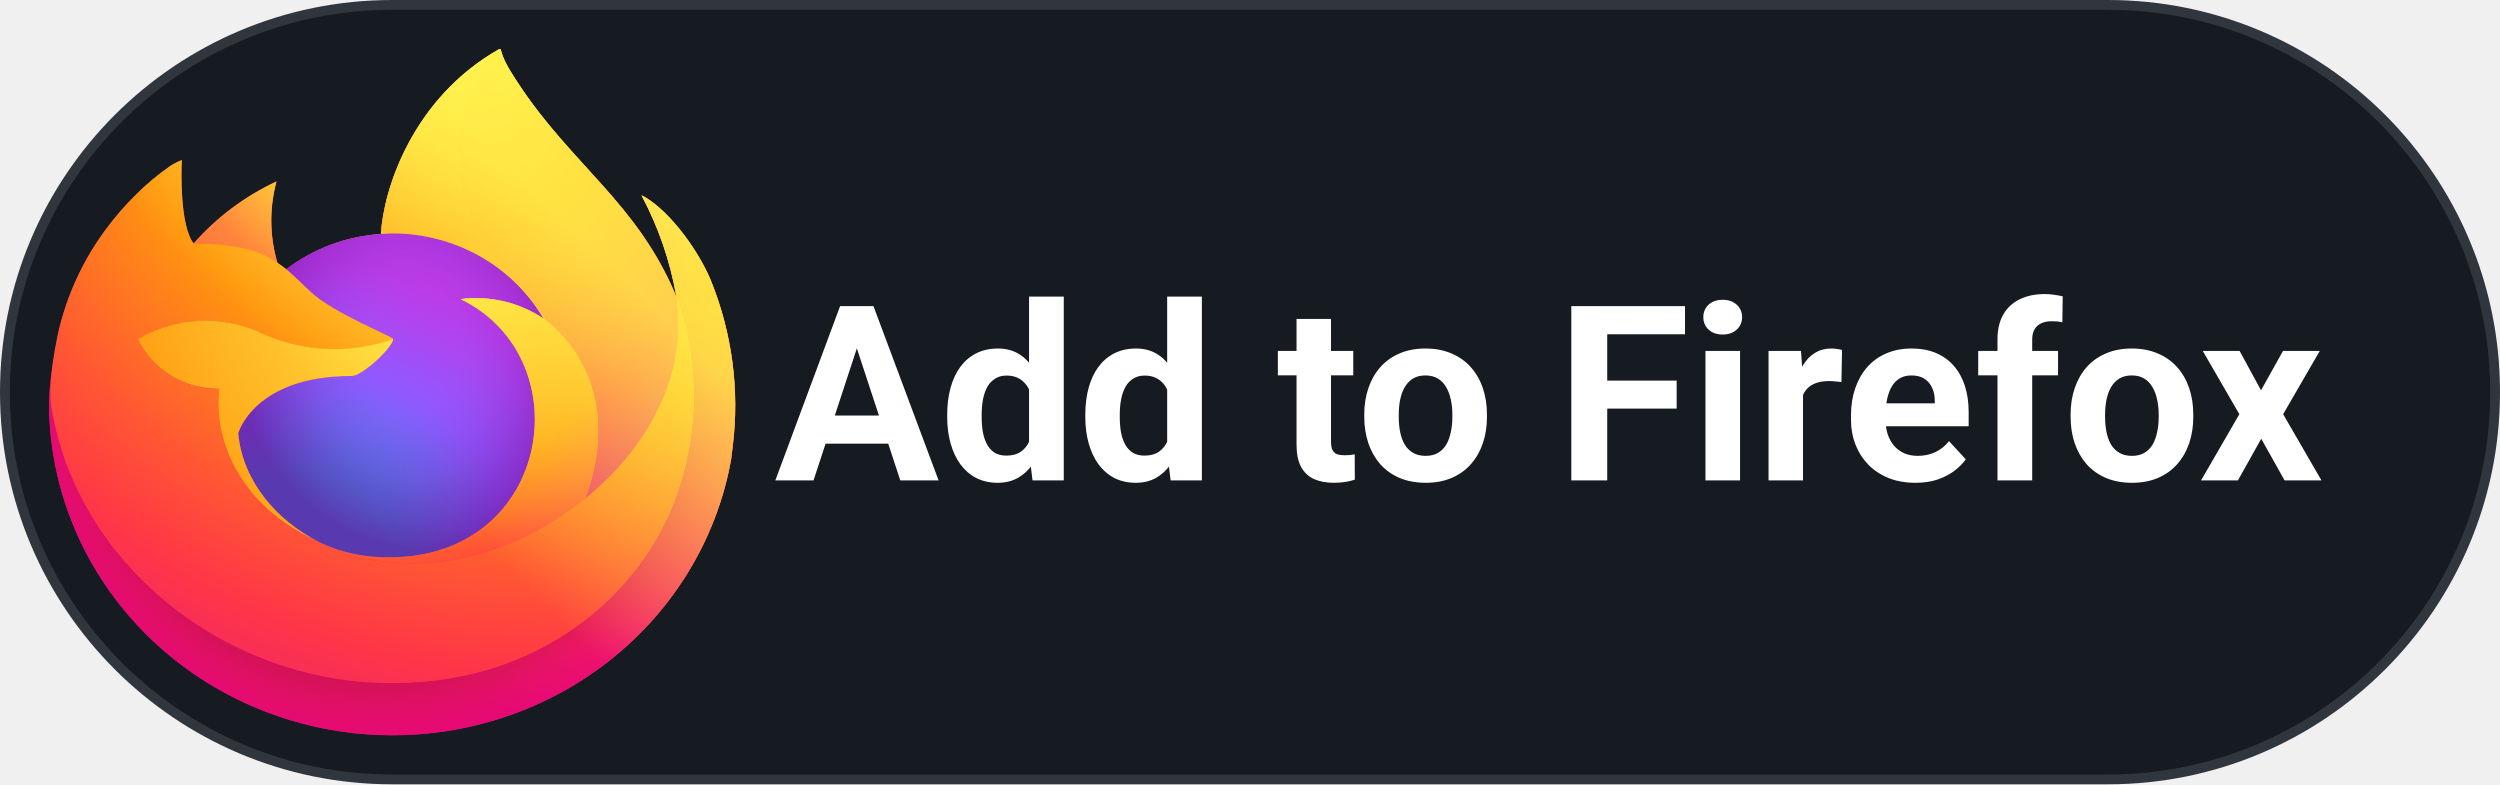
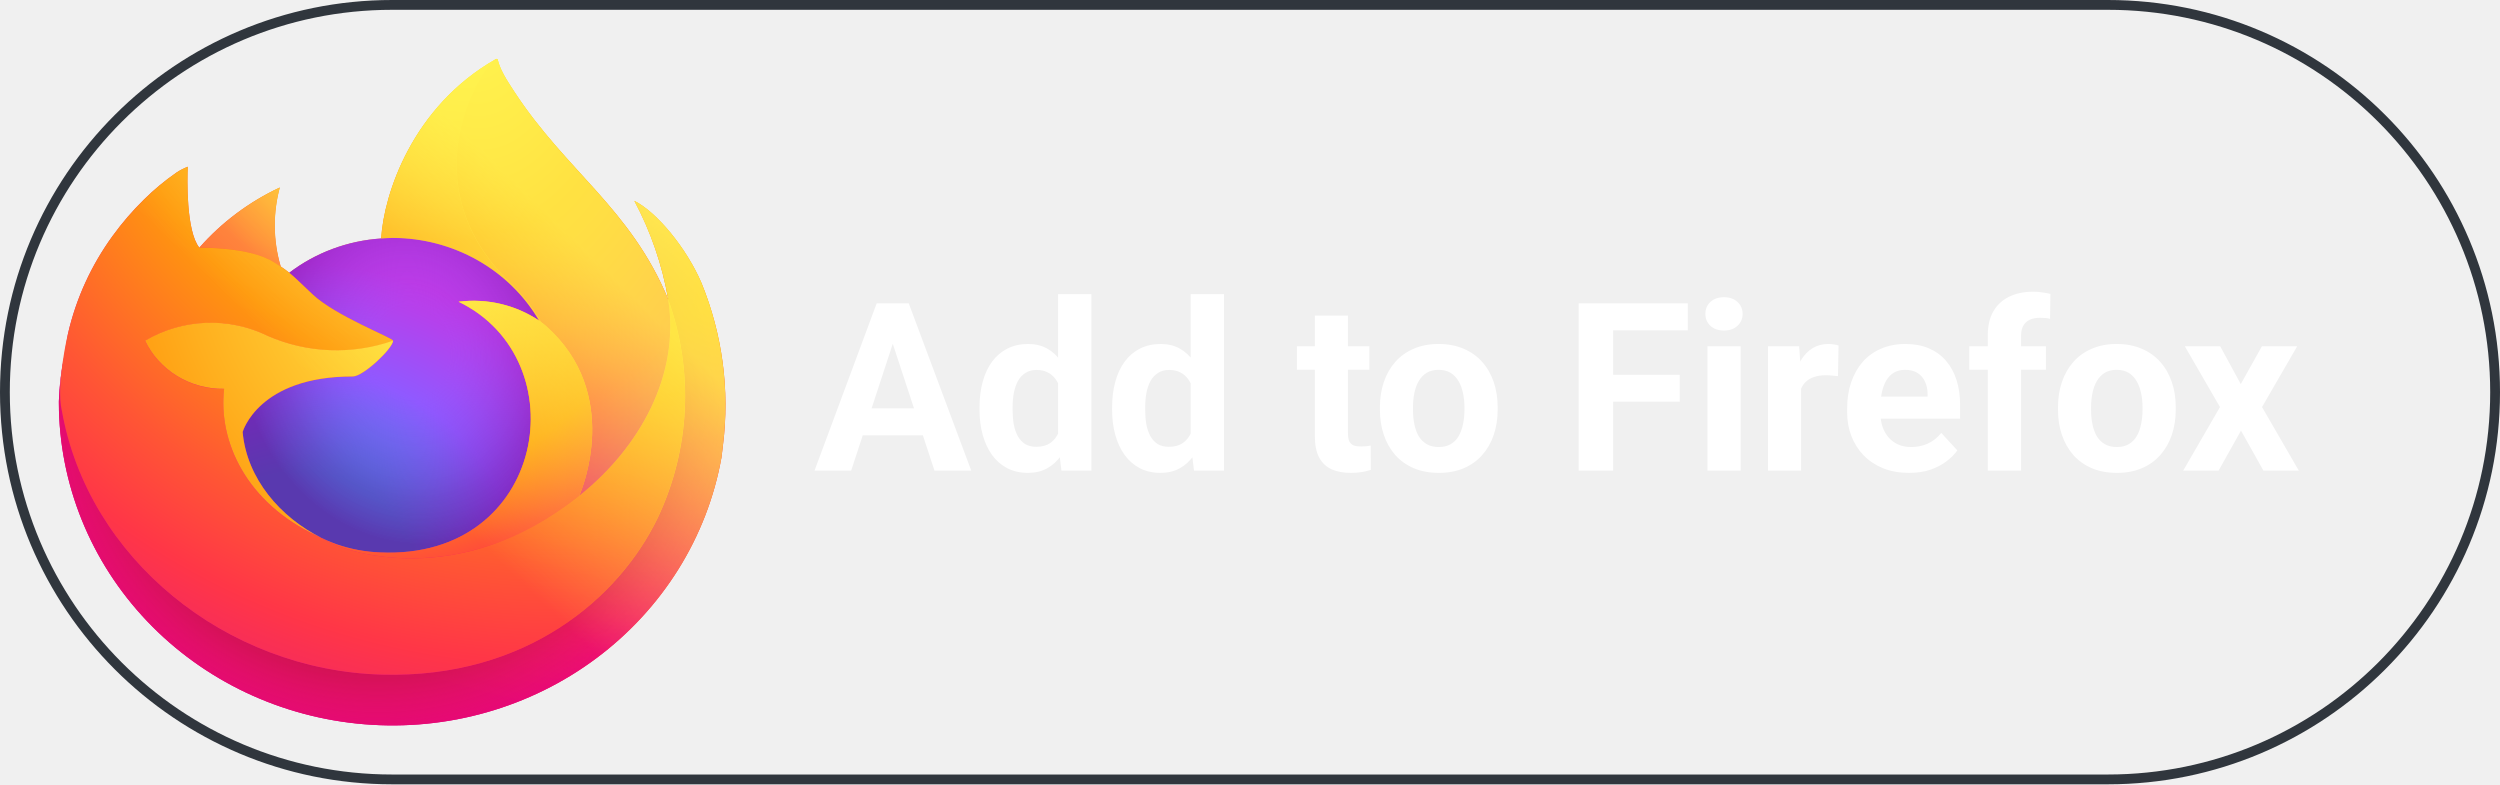
<svg xmlns="http://www.w3.org/2000/svg" width="255" height="80" viewBox="0 0 255 80" fill="none">
-   <rect x="0.5" y="0.5" width="254" height="79" rx="39.5" fill="#161B22" />
-   <path d="M87.814 34.266L82.98 49H79.085L85.689 31.227H88.168L87.814 34.266ZM91.83 49L86.983 34.266L86.593 31.227H89.095L95.736 49H91.83ZM91.61 42.384V45.252H82.223V42.384H91.61ZM104.964 46.119V30.25H108.504V49H105.318L104.964 46.119ZM96.615 42.555V42.298C96.615 41.289 96.729 40.374 96.957 39.552C97.184 38.722 97.518 38.01 97.957 37.416C98.397 36.822 98.938 36.362 99.581 36.036C100.224 35.711 100.956 35.548 101.778 35.548C102.551 35.548 103.227 35.711 103.805 36.036C104.391 36.362 104.887 36.825 105.294 37.428C105.709 38.022 106.043 38.726 106.295 39.54C106.547 40.345 106.73 41.228 106.844 42.188V42.75C106.73 43.67 106.547 44.524 106.295 45.313C106.043 46.103 105.709 46.795 105.294 47.389C104.887 47.975 104.391 48.43 103.805 48.756C103.219 49.081 102.535 49.244 101.754 49.244C100.932 49.244 100.2 49.077 99.557 48.744C98.922 48.41 98.385 47.942 97.945 47.34C97.514 46.738 97.184 46.03 96.957 45.216C96.729 44.402 96.615 43.515 96.615 42.555ZM100.13 42.298V42.555C100.13 43.1 100.171 43.609 100.252 44.081C100.342 44.553 100.484 44.972 100.68 45.338C100.883 45.696 101.144 45.977 101.461 46.18C101.786 46.376 102.181 46.473 102.645 46.473C103.247 46.473 103.744 46.339 104.134 46.07C104.525 45.794 104.822 45.415 105.025 44.935C105.237 44.455 105.359 43.901 105.392 43.275V41.676C105.367 41.163 105.294 40.703 105.172 40.296C105.058 39.881 104.887 39.527 104.659 39.234C104.439 38.941 104.163 38.714 103.829 38.551C103.504 38.388 103.117 38.307 102.669 38.307C102.214 38.307 101.823 38.412 101.498 38.624C101.172 38.828 100.908 39.108 100.704 39.466C100.509 39.824 100.362 40.248 100.265 40.736C100.175 41.216 100.13 41.737 100.13 42.298ZM119.051 46.119V30.25H122.591V49H119.405L119.051 46.119ZM110.702 42.555V42.298C110.702 41.289 110.816 40.374 111.043 39.552C111.271 38.722 111.605 38.01 112.044 37.416C112.484 36.822 113.025 36.362 113.668 36.036C114.311 35.711 115.043 35.548 115.865 35.548C116.638 35.548 117.314 35.711 117.892 36.036C118.478 36.362 118.974 36.825 119.381 37.428C119.796 38.022 120.13 38.726 120.382 39.54C120.634 40.345 120.817 41.228 120.931 42.188V42.75C120.817 43.67 120.634 44.524 120.382 45.313C120.13 46.103 119.796 46.795 119.381 47.389C118.974 47.975 118.478 48.43 117.892 48.756C117.306 49.081 116.622 49.244 115.841 49.244C115.019 49.244 114.286 49.077 113.644 48.744C113.009 48.41 112.472 47.942 112.032 47.34C111.601 46.738 111.271 46.03 111.043 45.216C110.816 44.402 110.702 43.515 110.702 42.555ZM114.217 42.298V42.555C114.217 43.1 114.258 43.609 114.339 44.081C114.429 44.553 114.571 44.972 114.767 45.338C114.97 45.696 115.23 45.977 115.548 46.18C115.873 46.376 116.268 46.473 116.732 46.473C117.334 46.473 117.831 46.339 118.221 46.07C118.612 45.794 118.909 45.415 119.112 44.935C119.324 44.455 119.446 43.901 119.479 43.275V41.676C119.454 41.163 119.381 40.703 119.259 40.296C119.145 39.881 118.974 39.527 118.746 39.234C118.526 38.941 118.25 38.714 117.916 38.551C117.59 38.388 117.204 38.307 116.756 38.307C116.301 38.307 115.91 38.412 115.584 38.624C115.259 38.828 114.994 39.108 114.791 39.466C114.596 39.824 114.449 40.248 114.352 40.736C114.262 41.216 114.217 41.737 114.217 42.298ZM138.033 35.792V38.282H130.343V35.792H138.033ZM132.247 32.533H135.763V45.02C135.763 45.403 135.812 45.696 135.909 45.899C136.015 46.103 136.17 46.245 136.373 46.327C136.576 46.4 136.833 46.437 137.142 46.437C137.362 46.437 137.557 46.428 137.728 46.412C137.907 46.388 138.058 46.363 138.18 46.339L138.192 48.927C137.891 49.024 137.565 49.102 137.215 49.159C136.865 49.216 136.479 49.244 136.056 49.244C135.283 49.244 134.607 49.118 134.029 48.866C133.46 48.605 133.02 48.19 132.711 47.621C132.402 47.051 132.247 46.302 132.247 45.374V32.533ZM139.156 42.53V42.274C139.156 41.306 139.295 40.414 139.571 39.601C139.848 38.779 140.251 38.067 140.78 37.464C141.309 36.862 141.96 36.394 142.733 36.06C143.506 35.719 144.393 35.548 145.394 35.548C146.395 35.548 147.286 35.719 148.067 36.06C148.849 36.394 149.504 36.862 150.033 37.464C150.57 38.067 150.977 38.779 151.253 39.601C151.53 40.414 151.668 41.306 151.668 42.274V42.53C151.668 43.491 151.53 44.382 151.253 45.204C150.977 46.017 150.57 46.73 150.033 47.34C149.504 47.942 148.853 48.41 148.08 48.744C147.306 49.077 146.419 49.244 145.418 49.244C144.417 49.244 143.526 49.077 142.745 48.744C141.972 48.41 141.317 47.942 140.78 47.34C140.251 46.73 139.848 46.017 139.571 45.204C139.295 44.382 139.156 43.491 139.156 42.53ZM142.672 42.274V42.53C142.672 43.084 142.721 43.6 142.818 44.081C142.916 44.561 143.071 44.984 143.282 45.35C143.502 45.708 143.787 45.989 144.137 46.192C144.487 46.396 144.914 46.498 145.418 46.498C145.907 46.498 146.326 46.396 146.676 46.192C147.026 45.989 147.306 45.708 147.518 45.35C147.73 44.984 147.884 44.561 147.982 44.081C148.088 43.6 148.141 43.084 148.141 42.53V42.274C148.141 41.737 148.088 41.232 147.982 40.76C147.884 40.28 147.726 39.857 147.506 39.491C147.294 39.116 147.014 38.823 146.664 38.612C146.314 38.4 145.89 38.294 145.394 38.294C144.898 38.294 144.474 38.4 144.125 38.612C143.783 38.823 143.502 39.116 143.282 39.491C143.071 39.857 142.916 40.28 142.818 40.76C142.721 41.232 142.672 41.737 142.672 42.274ZM163.937 31.227V49H160.274V31.227H163.937ZM171.017 38.819V41.676H162.936V38.819H171.017ZM171.871 31.227V34.095H162.936V31.227H171.871ZM177.486 35.792V49H173.958V35.792H177.486ZM173.739 32.35C173.739 31.837 173.918 31.414 174.276 31.08C174.634 30.746 175.114 30.58 175.716 30.58C176.31 30.58 176.786 30.746 177.145 31.08C177.511 31.414 177.694 31.837 177.694 32.35C177.694 32.862 177.511 33.285 177.145 33.619C176.786 33.953 176.31 34.12 175.716 34.12C175.114 34.12 174.634 33.953 174.276 33.619C173.918 33.285 173.739 32.862 173.739 32.35ZM183.907 38.673V49H180.392V35.792H183.7L183.907 38.673ZM187.887 35.706L187.826 38.966C187.655 38.941 187.447 38.921 187.203 38.905C186.967 38.88 186.751 38.868 186.556 38.868C186.06 38.868 185.628 38.933 185.262 39.063C184.904 39.185 184.603 39.369 184.359 39.613C184.123 39.857 183.944 40.154 183.822 40.504C183.708 40.854 183.643 41.253 183.626 41.7L182.918 41.48C182.918 40.626 183.004 39.841 183.175 39.124C183.346 38.4 183.594 37.77 183.919 37.232C184.253 36.695 184.66 36.28 185.14 35.987C185.62 35.694 186.17 35.548 186.788 35.548C186.983 35.548 187.183 35.564 187.386 35.597C187.59 35.621 187.757 35.658 187.887 35.706ZM195.382 49.244C194.356 49.244 193.437 49.081 192.623 48.756C191.809 48.422 191.118 47.962 190.548 47.377C189.986 46.791 189.555 46.111 189.254 45.338C188.953 44.557 188.802 43.727 188.802 42.848V42.359C188.802 41.358 188.945 40.443 189.229 39.613C189.514 38.783 189.921 38.062 190.45 37.452C190.987 36.842 191.638 36.374 192.403 36.048C193.168 35.715 194.031 35.548 194.991 35.548C195.927 35.548 196.757 35.703 197.481 36.012C198.206 36.321 198.812 36.76 199.3 37.33C199.797 37.9 200.171 38.583 200.423 39.381C200.676 40.17 200.802 41.049 200.802 42.018V43.482H190.304V41.139H197.347V40.87C197.347 40.382 197.258 39.947 197.079 39.564C196.908 39.173 196.647 38.864 196.297 38.636C195.947 38.408 195.5 38.294 194.955 38.294C194.491 38.294 194.092 38.396 193.758 38.6C193.425 38.803 193.152 39.088 192.94 39.454C192.737 39.82 192.582 40.252 192.477 40.748C192.379 41.236 192.33 41.773 192.33 42.359V42.848C192.33 43.377 192.403 43.865 192.55 44.312C192.704 44.76 192.92 45.147 193.197 45.472C193.482 45.798 193.823 46.05 194.222 46.229C194.629 46.408 195.089 46.498 195.602 46.498C196.236 46.498 196.826 46.376 197.372 46.131C197.925 45.879 198.401 45.501 198.8 44.996L200.509 46.852C200.232 47.25 199.854 47.633 199.374 47.999C198.902 48.365 198.332 48.666 197.665 48.902C196.997 49.13 196.236 49.244 195.382 49.244ZM207.284 49H203.744V34.62C203.744 33.619 203.939 32.777 204.33 32.093C204.728 31.401 205.286 30.881 206.002 30.531C206.726 30.173 207.585 29.994 208.578 29.994C208.903 29.994 209.216 30.018 209.518 30.067C209.819 30.108 210.112 30.16 210.396 30.226L210.36 32.874C210.205 32.834 210.042 32.805 209.872 32.789C209.701 32.773 209.501 32.765 209.273 32.765C208.85 32.765 208.488 32.838 208.187 32.984C207.894 33.123 207.67 33.33 207.516 33.607C207.361 33.884 207.284 34.221 207.284 34.62V49ZM209.92 35.792V38.282H201.778V35.792H209.92ZM211.202 42.53V42.274C211.202 41.306 211.34 40.414 211.617 39.601C211.894 38.779 212.297 38.067 212.826 37.464C213.355 36.862 214.006 36.394 214.779 36.06C215.552 35.719 216.439 35.548 217.44 35.548C218.441 35.548 219.332 35.719 220.113 36.06C220.895 36.394 221.55 36.862 222.079 37.464C222.616 38.067 223.023 38.779 223.299 39.601C223.576 40.414 223.714 41.306 223.714 42.274V42.53C223.714 43.491 223.576 44.382 223.299 45.204C223.023 46.017 222.616 46.73 222.079 47.34C221.55 47.942 220.899 48.41 220.125 48.744C219.352 49.077 218.465 49.244 217.464 49.244C216.463 49.244 215.572 49.077 214.791 48.744C214.018 48.41 213.363 47.942 212.826 47.34C212.297 46.73 211.894 46.017 211.617 45.204C211.34 44.382 211.202 43.491 211.202 42.53ZM214.718 42.274V42.53C214.718 43.084 214.767 43.6 214.864 44.081C214.962 44.561 215.117 44.984 215.328 45.35C215.548 45.708 215.833 45.989 216.183 46.192C216.533 46.396 216.96 46.498 217.464 46.498C217.953 46.498 218.372 46.396 218.722 46.192C219.072 45.989 219.352 45.708 219.564 45.35C219.776 44.984 219.93 44.561 220.028 44.081C220.134 43.6 220.187 43.084 220.187 42.53V42.274C220.187 41.737 220.134 41.232 220.028 40.76C219.93 40.28 219.771 39.857 219.552 39.491C219.34 39.116 219.059 38.823 218.709 38.612C218.36 38.4 217.936 38.294 217.44 38.294C216.944 38.294 216.52 38.4 216.17 38.612C215.829 38.823 215.548 39.116 215.328 39.491C215.117 39.857 214.962 40.28 214.864 40.76C214.767 41.232 214.718 41.737 214.718 42.274ZM228.438 35.792L230.624 39.808L232.87 35.792H236.617L232.882 42.249L236.788 49H233.028L230.648 44.752L228.268 49H224.508L228.414 42.249L224.679 35.792H228.438Z" fill="white" />
-   <path d="M72.463 28.504C70.94 24.957 67.852 21.127 65.433 19.916C67.158 23.15 68.355 26.623 68.982 30.212L68.988 30.268C65.026 20.708 58.31 16.848 52.822 8.452C52.545 8.027 52.267 7.602 51.997 7.153C51.842 6.896 51.718 6.665 51.611 6.452C51.383 6.026 51.208 5.575 51.088 5.109C51.088 5.087 51.08 5.066 51.066 5.05C51.051 5.034 51.031 5.024 51.008 5.021C50.987 5.015 50.964 5.015 50.942 5.021C50.938 5.021 50.931 5.029 50.925 5.031C50.92 5.032 50.908 5.04 50.9 5.044L50.913 5.021C42.112 10.011 39.124 19.247 38.852 23.87C35.336 24.103 31.974 25.357 29.205 27.469C28.917 27.232 28.615 27.01 28.301 26.805C27.503 24.099 27.469 21.235 28.203 18.512C24.97 20.028 22.098 22.177 19.768 24.824H19.752C18.363 23.119 18.461 17.499 18.54 16.325C18.129 16.485 17.737 16.686 17.37 16.926C16.144 17.774 14.998 18.724 13.945 19.767C12.746 20.945 11.65 22.218 10.67 23.573V23.578V23.572C8.417 26.664 6.819 30.157 5.968 33.85L5.921 34.074C5.855 34.373 5.618 35.868 5.577 36.193C5.577 36.218 5.571 36.242 5.569 36.267C5.262 37.811 5.072 39.374 5 40.945V41.12C5.015 49.611 8.318 57.787 14.255 64.036C20.192 70.284 28.333 74.15 37.07 74.871C45.807 75.591 54.506 73.114 61.449 67.928C68.392 62.742 73.075 55.224 74.573 46.858C74.632 46.42 74.68 45.987 74.732 45.544C75.454 39.768 74.672 33.909 72.459 28.499L72.463 28.504ZM32.075 55.066C32.239 55.142 32.392 55.224 32.561 55.297L32.585 55.312C32.415 55.233 32.245 55.151 32.075 55.066ZM68.989 30.278V30.246L68.995 30.282L68.989 30.278Z" fill="url(#paint0_linear_3_177)" />
-   <path d="M72.463 28.504C70.94 24.957 67.851 21.127 65.433 19.916C67.157 23.15 68.355 26.623 68.982 30.212V30.244L68.988 30.28C71.689 37.764 71.299 45.97 67.897 53.182C63.881 61.526 54.164 70.078 38.947 69.658C22.51 69.207 8.026 57.393 5.323 41.923C4.83 39.484 5.323 38.247 5.57 36.264C5.233 37.804 5.044 39.371 5.007 40.946V41.121C5.023 49.611 8.325 57.788 14.262 64.036C20.199 70.285 28.34 74.151 37.077 74.871C45.814 75.592 54.513 73.115 61.456 67.928C68.399 62.742 73.082 55.224 74.58 46.858C74.639 46.421 74.687 45.987 74.739 45.545C75.461 39.769 74.68 33.909 72.466 28.5L72.463 28.504Z" fill="url(#paint1_radial_3_177)" />
-   <path d="M72.463 28.504C70.94 24.957 67.851 21.127 65.433 19.916C67.157 23.15 68.355 26.623 68.982 30.212V30.244L68.988 30.28C71.689 37.764 71.299 45.97 67.897 53.182C63.881 61.526 54.164 70.078 38.947 69.658C22.51 69.207 8.026 57.393 5.323 41.923C4.83 39.484 5.323 38.247 5.57 36.264C5.233 37.804 5.044 39.371 5.007 40.946V41.121C5.023 49.611 8.325 57.788 14.262 64.036C20.199 70.285 28.34 74.151 37.077 74.871C45.814 75.592 54.513 73.115 61.456 67.928C68.399 62.742 73.082 55.224 74.58 46.858C74.639 46.421 74.687 45.987 74.739 45.545C75.461 39.769 74.68 33.909 72.466 28.5L72.463 28.504Z" fill="url(#paint2_radial_3_177)" />
-   <path d="M55.429 32.488C55.505 32.539 55.575 32.591 55.647 32.643C54.766 31.131 53.671 29.748 52.392 28.532C41.497 17.983 49.537 5.665 50.893 5.035L50.906 5.016C42.105 10.006 39.116 19.242 38.845 23.864C39.254 23.837 39.659 23.804 40.077 23.804C43.199 23.81 46.265 24.616 48.961 26.141C51.658 27.666 53.889 29.855 55.429 32.486V32.488Z" fill="url(#paint3_radial_3_177)" />
-   <path d="M40.095 34.598C40.037 35.442 36.957 38.352 35.88 38.352C25.917 38.352 24.299 44.189 24.299 44.189C24.74 49.104 28.277 53.154 32.552 55.29C32.748 55.388 32.946 55.477 33.144 55.563C33.487 55.71 33.83 55.846 34.173 55.971C35.64 56.474 37.177 56.761 38.732 56.823C56.2 57.616 59.581 36.6 46.977 30.498C49.95 30.123 52.961 30.831 55.426 32.484C53.886 29.854 51.655 27.664 48.959 26.14C46.262 24.614 43.197 23.808 40.074 23.802C39.658 23.802 39.251 23.835 38.842 23.863C35.326 24.096 31.964 25.35 29.195 27.462C29.73 27.899 30.333 28.484 31.603 29.697C33.981 31.965 40.079 34.315 40.093 34.591L40.095 34.598Z" fill="url(#paint4_radial_3_177)" />
-   <path d="M40.095 34.598C40.037 35.442 36.957 38.352 35.88 38.352C25.917 38.352 24.299 44.189 24.299 44.189C24.74 49.104 28.277 53.154 32.552 55.29C32.748 55.388 32.946 55.477 33.144 55.563C33.487 55.71 33.83 55.846 34.173 55.971C35.64 56.474 37.177 56.761 38.732 56.823C56.2 57.616 59.581 36.6 46.977 30.498C49.95 30.123 52.961 30.831 55.426 32.484C53.886 29.854 51.655 27.664 48.959 26.14C46.262 24.614 43.197 23.808 40.074 23.802C39.658 23.802 39.251 23.835 38.842 23.863C35.326 24.096 31.964 25.35 29.195 27.462C29.73 27.899 30.333 28.484 31.603 29.697C33.981 31.965 40.079 34.315 40.093 34.591L40.095 34.598Z" fill="url(#paint5_radial_3_177)" />
-   <path d="M27.563 26.342C27.847 26.517 28.081 26.669 28.287 26.807C27.488 24.101 27.454 21.237 28.188 18.514C24.956 20.03 22.084 22.179 19.753 24.826C19.924 24.821 25.007 24.733 27.563 26.342Z" fill="url(#paint6_radial_3_177)" />
-   <path d="M5.316 41.925C8.021 57.395 22.504 69.213 38.941 69.66C54.157 70.077 63.877 61.523 67.891 53.184C71.292 45.972 71.683 37.766 68.982 30.282V30.249C68.982 30.224 68.976 30.209 68.982 30.217L68.988 30.274C70.231 38.133 66.103 45.743 59.648 50.9L59.628 50.943C47.052 60.862 35.018 56.926 32.586 55.321C32.416 55.242 32.246 55.16 32.076 55.075C24.744 51.681 21.715 45.217 22.366 39.666C20.625 39.691 18.915 39.227 17.441 38.33C15.968 37.432 14.795 36.141 14.065 34.611C15.989 33.469 18.184 32.824 20.439 32.736C22.695 32.648 24.936 33.121 26.949 34.11C31.098 35.934 35.819 36.113 40.104 34.611C40.09 34.335 33.992 31.984 31.614 29.717C30.344 28.504 29.741 27.92 29.206 27.482C28.917 27.245 28.616 27.023 28.302 26.818C28.094 26.681 27.86 26.532 27.579 26.353C25.023 24.744 19.94 24.833 19.772 24.837H19.755C18.367 23.133 18.464 17.512 18.544 16.338C18.133 16.498 17.741 16.7 17.374 16.939C16.148 17.787 15.002 18.737 13.949 19.78C12.745 20.955 11.645 22.225 10.66 23.577C8.407 26.669 6.809 30.161 5.958 33.854C5.941 33.923 4.696 39.194 5.31 41.927L5.316 41.925Z" fill="url(#paint7_radial_3_177)" />
-   <path d="M52.391 28.531C53.67 29.747 54.766 31.133 55.646 32.645C55.838 32.786 56.018 32.926 56.171 33.062C64.116 40.153 59.953 50.177 59.643 50.886C66.097 45.738 70.221 38.122 68.983 30.261C65.019 20.692 58.296 16.831 52.817 8.435C52.539 8.011 52.261 7.585 51.991 7.136C51.837 6.88 51.713 6.648 51.605 6.436C51.377 6.009 51.202 5.558 51.083 5.092C51.083 5.07 51.075 5.05 51.06 5.033C51.045 5.017 51.025 5.007 51.003 5.004C50.981 4.999 50.959 4.999 50.937 5.004C50.932 5.004 50.925 5.012 50.92 5.014C50.914 5.016 50.903 5.024 50.895 5.027C49.539 5.65 41.501 17.975 52.395 28.516L52.391 28.531Z" fill="url(#paint8_radial_3_177)" />
-   <path d="M56.17 33.066C56.017 32.93 55.837 32.79 55.645 32.649C55.573 32.597 55.503 32.546 55.427 32.494C52.962 30.841 49.951 30.133 46.978 30.508C59.581 36.609 56.2 57.621 38.733 56.833C37.178 56.771 35.641 56.484 34.173 55.981C33.831 55.857 33.488 55.721 33.145 55.573C32.947 55.485 32.749 55.398 32.553 55.3L32.578 55.315C35.013 56.925 47.044 60.858 59.62 50.937L59.64 50.894C59.954 50.184 64.117 40.16 56.168 33.069L56.17 33.066Z" fill="url(#paint9_radial_3_177)" />
-   <path d="M24.299 44.184C24.299 44.184 25.917 38.347 35.881 38.347C36.958 38.347 40.04 35.436 40.096 34.592C35.811 36.095 31.09 35.915 26.94 34.092C24.927 33.103 22.686 32.63 20.431 32.718C18.176 32.805 15.981 33.451 14.057 34.592C14.787 36.122 15.96 37.414 17.433 38.311C18.907 39.209 20.617 39.673 22.357 39.648C21.708 45.196 24.737 51.66 32.068 55.056C32.231 55.133 32.385 55.215 32.553 55.288C28.274 53.147 24.741 49.099 24.299 44.187V44.184Z" fill="url(#paint10_radial_3_177)" />
-   <path d="M72.463 28.504C70.94 24.957 67.852 21.127 65.433 19.916C67.158 23.15 68.355 26.623 68.982 30.212L68.988 30.268C65.026 20.708 58.31 16.848 52.822 8.452C52.545 8.027 52.267 7.602 51.997 7.153C51.842 6.896 51.718 6.665 51.611 6.452C51.383 6.026 51.208 5.575 51.088 5.109C51.088 5.087 51.08 5.066 51.066 5.05C51.051 5.034 51.031 5.024 51.009 5.021C50.987 5.015 50.964 5.015 50.943 5.021C50.938 5.021 50.931 5.029 50.925 5.031C50.92 5.032 50.908 5.04 50.9 5.044L50.914 5.021C42.112 10.011 39.124 19.247 38.853 23.87C39.261 23.843 39.666 23.809 40.084 23.809C43.207 23.815 46.272 24.622 48.969 26.146C51.665 27.671 53.897 29.861 55.436 32.491C52.971 30.838 49.96 30.13 46.987 30.505C59.591 36.607 56.209 57.618 38.742 56.83C37.187 56.768 35.65 56.481 34.183 55.978C33.84 55.854 33.497 55.718 33.154 55.57C32.956 55.483 32.758 55.395 32.563 55.297L32.587 55.312C32.417 55.233 32.247 55.151 32.077 55.066C32.241 55.142 32.394 55.224 32.563 55.297C28.283 53.156 24.75 49.108 24.309 44.196C24.309 44.196 25.926 38.359 35.891 38.359C36.968 38.359 40.05 35.449 40.105 34.605C40.091 34.329 33.993 31.978 31.615 29.711C30.345 28.498 29.742 27.914 29.207 27.476C28.919 27.239 28.617 27.017 28.303 26.812C27.505 24.106 27.471 21.242 28.205 18.519C24.972 20.035 22.1 22.184 19.77 24.831H19.754C18.365 23.126 18.463 17.506 18.542 16.332C18.131 16.492 17.739 16.694 17.372 16.933C16.146 17.781 15 18.731 13.947 19.774C12.748 20.952 11.652 22.225 10.672 23.58C8.419 26.672 6.821 30.164 5.97 33.857L5.923 34.081C5.857 34.38 5.562 35.896 5.519 36.222C5.249 37.787 5.076 39.366 5.002 40.952V41.127C5.018 49.618 8.32 57.794 14.257 64.043C20.194 70.291 28.335 74.157 37.072 74.877C45.809 75.598 54.508 73.121 61.451 67.935C68.394 62.749 73.077 55.231 74.575 46.865C74.634 46.427 74.681 45.994 74.734 45.551C75.456 39.775 74.674 33.916 72.461 28.506L72.463 28.504Z" fill="url(#paint11_linear_3_177)" />
+   <rect x="0.5" y="0.5" width="254" height="79" rx="39.5" fill="#182025" style="mix-blend-mode:lighten" />
+   <path d="M91.461 33.855L86.82 48H83.082L89.422 30.938H91.801L91.461 33.855ZM95.316 48L90.664 33.855L90.289 30.938H92.691L99.066 48H95.316ZM95.106 41.648V44.402H86.094V41.648H95.106ZM107.926 45.234V30H111.324V48H108.266L107.926 45.234ZM99.91 41.812V41.566C99.91 40.598 100.02 39.719 100.238 38.93C100.457 38.133 100.777 37.449 101.199 36.879C101.621 36.309 102.141 35.867 102.758 35.555C103.375 35.242 104.078 35.086 104.867 35.086C105.609 35.086 106.258 35.242 106.812 35.555C107.375 35.867 107.852 36.312 108.242 36.891C108.641 37.461 108.961 38.137 109.203 38.918C109.445 39.691 109.621 40.539 109.73 41.461V42C109.621 42.883 109.445 43.703 109.203 44.461C108.961 45.219 108.641 45.883 108.242 46.453C107.852 47.016 107.375 47.453 106.812 47.766C106.25 48.078 105.594 48.234 104.844 48.234C104.055 48.234 103.352 48.074 102.734 47.754C102.125 47.434 101.609 46.984 101.188 46.406C100.773 45.828 100.457 45.148 100.238 44.367C100.02 43.586 99.91 42.734 99.91 41.812ZM103.285 41.566V41.812C103.285 42.336 103.324 42.824 103.402 43.277C103.488 43.73 103.625 44.133 103.812 44.484C104.008 44.828 104.258 45.098 104.562 45.293C104.875 45.48 105.254 45.574 105.699 45.574C106.277 45.574 106.754 45.445 107.129 45.188C107.504 44.922 107.789 44.559 107.984 44.098C108.188 43.637 108.305 43.105 108.336 42.504V40.969C108.312 40.477 108.242 40.035 108.125 39.645C108.016 39.246 107.852 38.906 107.633 38.625C107.422 38.344 107.156 38.125 106.836 37.969C106.523 37.812 106.152 37.734 105.723 37.734C105.285 37.734 104.91 37.836 104.598 38.039C104.285 38.234 104.031 38.504 103.836 38.848C103.648 39.191 103.508 39.598 103.414 40.066C103.328 40.527 103.285 41.027 103.285 41.566ZM121.449 45.234V30H124.848V48H121.789L121.449 45.234ZM113.434 41.812V41.566C113.434 40.598 113.543 39.719 113.762 38.93C113.98 38.133 114.301 37.449 114.723 36.879C115.145 36.309 115.664 35.867 116.281 35.555C116.898 35.242 117.602 35.086 118.391 35.086C119.133 35.086 119.781 35.242 120.336 35.555C120.898 35.867 121.375 36.312 121.766 36.891C122.164 37.461 122.484 38.137 122.727 38.918C122.969 39.691 123.145 40.539 123.254 41.461V42C123.145 42.883 122.969 43.703 122.727 44.461C122.484 45.219 122.164 45.883 121.766 46.453C121.375 47.016 120.898 47.453 120.336 47.766C119.773 48.078 119.117 48.234 118.367 48.234C117.578 48.234 116.875 48.074 116.258 47.754C115.648 47.434 115.133 46.984 114.711 46.406C114.297 45.828 113.98 45.148 113.762 44.367C113.543 43.586 113.434 42.734 113.434 41.812ZM116.809 41.566V41.812C116.809 42.336 116.848 42.824 116.926 43.277C117.012 43.73 117.148 44.133 117.336 44.484C117.531 44.828 117.781 45.098 118.086 45.293C118.398 45.48 118.777 45.574 119.223 45.574C119.801 45.574 120.277 45.445 120.652 45.188C121.027 44.922 121.312 44.559 121.508 44.098C121.711 43.637 121.828 43.105 121.859 42.504V40.969C121.836 40.477 121.766 40.035 121.648 39.645C121.539 39.246 121.375 38.906 121.156 38.625C120.945 38.344 120.68 38.125 120.359 37.969C120.047 37.812 119.676 37.734 119.246 37.734C118.809 37.734 118.434 37.836 118.121 38.039C117.809 38.234 117.555 38.504 117.359 38.848C117.172 39.191 117.031 39.598 116.938 40.066C116.852 40.527 116.809 41.027 116.809 41.566ZM139.672 35.32V37.711H132.289V35.32H139.672ZM134.117 32.191H137.492V44.18C137.492 44.547 137.539 44.828 137.633 45.023C137.734 45.219 137.883 45.355 138.078 45.434C138.273 45.504 138.52 45.539 138.816 45.539C139.027 45.539 139.215 45.531 139.379 45.516C139.551 45.492 139.695 45.469 139.812 45.445L139.824 47.93C139.535 48.023 139.223 48.098 138.887 48.152C138.551 48.207 138.18 48.234 137.773 48.234C137.031 48.234 136.383 48.113 135.828 47.871C135.281 47.621 134.859 47.223 134.562 46.676C134.266 46.129 134.117 45.41 134.117 44.52V32.191ZM140.75 41.789V41.543C140.75 40.613 140.883 39.758 141.148 38.977C141.414 38.188 141.801 37.504 142.309 36.926C142.816 36.348 143.441 35.898 144.184 35.578C144.926 35.25 145.777 35.086 146.738 35.086C147.699 35.086 148.555 35.25 149.305 35.578C150.055 35.898 150.684 36.348 151.191 36.926C151.707 37.504 152.098 38.188 152.363 38.977C152.629 39.758 152.762 40.613 152.762 41.543V41.789C152.762 42.711 152.629 43.566 152.363 44.355C152.098 45.137 151.707 45.82 151.191 46.406C150.684 46.984 150.059 47.434 149.316 47.754C148.574 48.074 147.723 48.234 146.762 48.234C145.801 48.234 144.945 48.074 144.195 47.754C143.453 47.434 142.824 46.984 142.309 46.406C141.801 45.82 141.414 45.137 141.148 44.355C140.883 43.566 140.75 42.711 140.75 41.789ZM144.125 41.543V41.789C144.125 42.32 144.172 42.816 144.266 43.277C144.359 43.738 144.508 44.145 144.711 44.496C144.922 44.84 145.195 45.109 145.531 45.305C145.867 45.5 146.277 45.598 146.762 45.598C147.23 45.598 147.633 45.5 147.969 45.305C148.305 45.109 148.574 44.84 148.777 44.496C148.98 44.145 149.129 43.738 149.223 43.277C149.324 42.816 149.375 42.32 149.375 41.789V41.543C149.375 41.027 149.324 40.543 149.223 40.09C149.129 39.629 148.977 39.223 148.766 38.871C148.562 38.512 148.293 38.23 147.957 38.027C147.621 37.824 147.215 37.723 146.738 37.723C146.262 37.723 145.855 37.824 145.52 38.027C145.191 38.23 144.922 38.512 144.711 38.871C144.508 39.223 144.359 39.629 144.266 40.09C144.172 40.543 144.125 41.027 144.125 41.543ZM164.539 30.938V48H161.023V30.938H164.539ZM171.336 38.227V40.969H163.578V38.227H171.336ZM172.156 30.938V33.691H163.578V30.938H172.156ZM177.547 35.32V48H174.16V35.32H177.547ZM173.949 32.016C173.949 31.523 174.121 31.117 174.465 30.797C174.809 30.477 175.27 30.316 175.848 30.316C176.418 30.316 176.875 30.477 177.219 30.797C177.57 31.117 177.746 31.523 177.746 32.016C177.746 32.508 177.57 32.914 177.219 33.234C176.875 33.555 176.418 33.715 175.848 33.715C175.27 33.715 174.809 33.555 174.465 33.234C174.121 32.914 173.949 32.508 173.949 32.016ZM183.711 38.086V48H180.336V35.32H183.512L183.711 38.086ZM187.531 35.238L187.473 38.367C187.309 38.344 187.109 38.324 186.875 38.309C186.648 38.285 186.441 38.273 186.254 38.273C185.777 38.273 185.363 38.336 185.012 38.461C184.668 38.578 184.379 38.754 184.145 38.988C183.918 39.223 183.746 39.508 183.629 39.844C183.52 40.18 183.457 40.562 183.441 40.992L182.762 40.781C182.762 39.961 182.844 39.207 183.008 38.52C183.172 37.824 183.41 37.219 183.723 36.703C184.043 36.188 184.434 35.789 184.895 35.508C185.355 35.227 185.883 35.086 186.477 35.086C186.664 35.086 186.855 35.102 187.051 35.133C187.246 35.156 187.406 35.191 187.531 35.238ZM194.727 48.234C193.742 48.234 192.859 48.078 192.078 47.766C191.297 47.445 190.633 47.004 190.086 46.441C189.547 45.879 189.133 45.227 188.844 44.484C188.555 43.734 188.41 42.938 188.41 42.094V41.625C188.41 40.664 188.547 39.785 188.82 38.988C189.094 38.191 189.484 37.5 189.992 36.914C190.508 36.328 191.133 35.879 191.867 35.566C192.602 35.246 193.43 35.086 194.352 35.086C195.25 35.086 196.047 35.234 196.742 35.531C197.438 35.828 198.02 36.25 198.488 36.797C198.965 37.344 199.324 38 199.566 38.766C199.809 39.523 199.93 40.367 199.93 41.297V42.703H189.852V40.453H196.613V40.195C196.613 39.727 196.527 39.309 196.355 38.941C196.191 38.566 195.941 38.27 195.605 38.051C195.27 37.832 194.84 37.723 194.316 37.723C193.871 37.723 193.488 37.82 193.168 38.016C192.848 38.211 192.586 38.484 192.383 38.836C192.188 39.188 192.039 39.602 191.938 40.078C191.844 40.547 191.797 41.062 191.797 41.625V42.094C191.797 42.602 191.867 43.07 192.008 43.5C192.156 43.93 192.363 44.301 192.629 44.613C192.902 44.926 193.23 45.168 193.613 45.34C194.004 45.512 194.445 45.598 194.938 45.598C195.547 45.598 196.113 45.48 196.637 45.246C197.168 45.004 197.625 44.641 198.008 44.156L199.648 45.938C199.383 46.32 199.02 46.688 198.559 47.039C198.105 47.391 197.559 47.68 196.918 47.906C196.277 48.125 195.547 48.234 194.727 48.234ZM206.152 48H202.754V34.195C202.754 33.234 202.941 32.426 203.316 31.77C203.699 31.105 204.234 30.605 204.922 30.27C205.617 29.926 206.441 29.754 207.395 29.754C207.707 29.754 208.008 29.777 208.297 29.824C208.586 29.863 208.867 29.914 209.141 29.977L209.105 32.52C208.957 32.48 208.801 32.453 208.637 32.438C208.473 32.422 208.281 32.414 208.062 32.414C207.656 32.414 207.309 32.484 207.02 32.625C206.738 32.758 206.523 32.957 206.375 33.223C206.227 33.488 206.152 33.812 206.152 34.195V48ZM208.684 35.32V37.711H200.867V35.32H208.684ZM209.914 41.789V41.543C209.914 40.613 210.047 39.758 210.312 38.977C210.578 38.188 210.965 37.504 211.473 36.926C211.98 36.348 212.605 35.898 213.348 35.578C214.09 35.25 214.941 35.086 215.902 35.086C216.863 35.086 217.719 35.25 218.469 35.578C219.219 35.898 219.848 36.348 220.355 36.926C220.871 37.504 221.262 38.188 221.527 38.977C221.793 39.758 221.926 40.613 221.926 41.543V41.789C221.926 42.711 221.793 43.566 221.527 44.355C221.262 45.137 220.871 45.82 220.355 46.406C219.848 46.984 219.223 47.434 218.48 47.754C217.738 48.074 216.887 48.234 215.926 48.234C214.965 48.234 214.109 48.074 213.359 47.754C212.617 47.434 211.988 46.984 211.473 46.406C210.965 45.82 210.578 45.137 210.312 44.355C210.047 43.566 209.914 42.711 209.914 41.789ZM213.289 41.543V41.789C213.289 42.32 213.336 42.816 213.43 43.277C213.523 43.738 213.672 44.145 213.875 44.496C214.086 44.84 214.359 45.109 214.695 45.305C215.031 45.5 215.441 45.598 215.926 45.598C216.395 45.598 216.797 45.5 217.133 45.305C217.469 45.109 217.738 44.84 217.941 44.496C218.145 44.145 218.293 43.738 218.387 43.277C218.488 42.816 218.539 42.32 218.539 41.789V41.543C218.539 41.027 218.488 40.543 218.387 40.09C218.293 39.629 218.141 39.223 217.93 38.871C217.727 38.512 217.457 38.23 217.121 38.027C216.785 37.824 216.379 37.723 215.902 37.723C215.426 37.723 215.02 37.824 214.684 38.027C214.355 38.23 214.086 38.512 213.875 38.871C213.672 39.223 213.523 39.629 213.43 40.09C213.336 40.543 213.289 41.027 213.289 41.543ZM226.461 35.32L228.559 39.176L230.715 35.32H234.312L230.727 41.52L234.477 48H230.867L228.582 43.922L226.297 48H222.688L226.438 41.52L222.852 35.32H226.461Z" fill="white" />
+   <path d="M71.535 28.833C70.056 25.387 67.056 21.666 64.706 20.49C66.382 23.631 67.544 27.005 68.154 30.491L68.16 30.547C64.311 21.26 57.787 17.509 52.456 9.353C52.186 8.941 51.916 8.527 51.654 8.091C51.504 7.842 51.383 7.617 51.279 7.411C51.058 6.996 50.887 6.558 50.771 6.105C50.771 6.085 50.764 6.064 50.749 6.049C50.735 6.033 50.715 6.023 50.694 6.02C50.673 6.015 50.651 6.015 50.63 6.02C50.625 6.02 50.618 6.028 50.613 6.03C50.608 6.031 50.596 6.039 50.589 6.042L50.602 6.02C42.051 10.868 39.149 19.84 38.885 24.331C35.469 24.557 32.204 25.776 29.514 27.827C29.233 27.597 28.94 27.381 28.636 27.182C27.86 24.553 27.827 21.771 28.54 19.126C25.4 20.599 22.61 22.687 20.346 25.258H20.33C18.981 23.602 19.076 18.142 19.153 17.001C18.754 17.157 18.373 17.352 18.017 17.586C16.826 18.409 15.713 19.332 14.69 20.345C13.524 21.489 12.46 22.726 11.508 24.042V24.047V24.041C9.32 27.045 7.767 30.438 6.941 34.026L6.895 34.243C6.831 34.533 6.6 35.986 6.56 36.301C6.56 36.326 6.555 36.349 6.552 36.374C6.254 37.873 6.07 39.392 6 40.918V41.088C6.015 49.336 9.223 57.279 14.991 63.349C20.758 69.419 28.666 73.174 37.154 73.874C45.641 74.574 54.091 72.168 60.836 67.13C67.581 62.092 72.13 54.789 73.585 46.662C73.642 46.236 73.689 45.816 73.74 45.386C74.441 39.775 73.682 34.083 71.531 28.828L71.535 28.833ZM32.301 54.636C32.461 54.709 32.61 54.789 32.773 54.86L32.797 54.874C32.632 54.798 32.467 54.718 32.301 54.636ZM68.161 30.556V30.524L68.167 30.559L68.161 30.556Z" fill="url(#paint0_linear_3_177)" />
+   <path d="M71.535 28.833C70.056 25.387 67.056 21.666 64.706 20.49C66.382 23.631 67.544 27.005 68.153 30.491V30.523L68.16 30.558C70.784 37.828 70.404 45.799 67.1 52.805C63.199 60.911 53.759 69.219 38.977 68.811C23.01 68.373 8.94 56.896 6.313 41.868C5.835 39.498 6.313 38.297 6.554 36.37C6.226 37.867 6.043 39.389 6.007 40.919V41.089C6.022 49.337 9.23 57.28 14.998 63.35C20.765 69.419 28.673 73.175 37.161 73.875C45.648 74.575 54.098 72.168 60.843 67.131C67.588 62.093 72.136 54.789 73.592 46.663C73.649 46.237 73.696 45.816 73.746 45.387C74.448 39.776 73.689 34.083 71.538 28.829L71.535 28.833Z" fill="url(#paint1_radial_3_177)" />
+   <path d="M71.535 28.833C70.056 25.387 67.056 21.666 64.706 20.49C66.382 23.631 67.544 27.005 68.153 30.491V30.523L68.16 30.558C70.784 37.828 70.404 45.799 67.1 52.805C63.199 60.911 53.759 69.219 38.977 68.811C23.01 68.373 8.94 56.896 6.313 41.868C5.835 39.498 6.313 38.297 6.554 36.37C6.226 37.867 6.043 39.389 6.007 40.919V41.089C6.022 49.337 9.23 57.28 14.998 63.35C20.765 69.419 28.673 73.175 37.161 73.875C45.648 74.575 54.098 72.168 60.843 67.131C67.588 62.093 72.136 54.789 73.592 46.663C73.649 46.237 73.696 45.816 73.746 45.387C74.448 39.776 73.689 34.083 71.538 28.829L71.535 28.833Z" fill="url(#paint2_radial_3_177)" />
+   <path d="M54.988 32.702C55.062 32.752 55.13 32.803 55.2 32.853C54.344 31.385 53.28 30.041 52.038 28.86C41.454 18.612 49.265 6.646 50.581 6.034L50.595 6.015C42.044 10.863 39.142 19.835 38.878 24.325C39.275 24.299 39.669 24.267 40.074 24.267C43.108 24.272 46.086 25.056 48.705 26.537C51.325 28.018 53.492 30.145 54.988 32.701V32.702Z" fill="url(#paint3_radial_3_177)" />
+   <path d="M40.092 34.752C40.036 35.572 37.044 38.4 35.998 38.4C26.319 38.4 24.747 44.069 24.747 44.069C25.176 48.844 28.612 52.778 32.765 54.853C32.955 54.949 33.147 55.034 33.34 55.119C33.673 55.261 34.006 55.394 34.339 55.515C35.764 56.003 37.258 56.282 38.768 56.342C55.737 57.113 59.022 36.697 46.778 30.769C49.666 30.405 52.591 31.093 54.985 32.699C53.49 30.143 51.322 28.017 48.703 26.535C46.083 25.054 43.105 24.271 40.072 24.265C39.668 24.265 39.273 24.297 38.876 24.324C35.46 24.55 32.194 25.769 29.504 27.82C30.023 28.245 30.609 28.813 31.843 29.991C34.153 32.195 40.077 34.477 40.09 34.745L40.092 34.752Z" fill="url(#paint4_radial_3_177)" />
+   <path d="M40.092 34.752C40.036 35.572 37.044 38.4 35.998 38.4C26.319 38.4 24.747 44.069 24.747 44.069C25.176 48.844 28.612 52.778 32.765 54.853C32.955 54.949 33.147 55.034 33.34 55.119C33.673 55.261 34.006 55.394 34.339 55.515C35.764 56.003 37.258 56.282 38.768 56.342C55.737 57.113 59.022 36.697 46.778 30.769C49.666 30.405 52.591 31.093 54.985 32.699C53.49 30.143 51.322 28.017 48.703 26.535C46.083 25.054 43.105 24.271 40.072 24.265C39.668 24.265 39.273 24.297 38.876 24.324C35.46 24.55 32.194 25.769 29.504 27.82C30.023 28.245 30.609 28.813 31.843 29.991C34.153 32.195 40.077 34.477 40.09 34.745L40.092 34.752Z" fill="url(#paint5_radial_3_177)" />
+   <path d="M27.919 26.732C28.195 26.902 28.422 27.05 28.621 27.184C27.846 24.555 27.813 21.773 28.526 19.128C25.386 20.6 22.596 22.688 20.332 25.259C20.498 25.255 25.436 25.169 27.919 26.732Z" fill="url(#paint6_radial_3_177)" />
+   <path d="M6.307 41.87C8.934 56.898 23.004 68.379 38.971 68.812C53.753 69.217 63.195 60.908 67.094 52.807C70.398 45.801 70.778 37.83 68.153 30.559V30.528C68.153 30.503 68.148 30.489 68.153 30.496L68.16 30.552C69.367 38.186 65.357 45.579 59.087 50.588L59.068 50.631C46.85 60.266 35.16 56.443 32.798 54.883C32.633 54.806 32.467 54.727 32.302 54.644C25.18 51.348 22.237 45.068 22.869 39.676C21.179 39.7 19.517 39.249 18.086 38.377C16.655 37.506 15.515 36.251 14.806 34.765C16.675 33.656 18.807 33.029 20.998 32.944C23.189 32.858 25.366 33.318 27.322 34.278C31.352 36.05 35.939 36.224 40.101 34.765C40.088 34.497 34.163 32.213 31.854 30.011C30.619 28.833 30.034 28.266 29.515 27.84C29.234 27.609 28.941 27.394 28.636 27.195C28.434 27.061 28.207 26.917 27.934 26.743C25.451 25.18 20.513 25.266 20.35 25.27H20.334C18.985 23.614 19.08 18.155 19.157 17.014C18.758 17.169 18.377 17.365 18.02 17.598C16.829 18.421 15.716 19.345 14.693 20.358C13.524 21.499 12.455 22.733 11.498 24.047C9.31 27.05 7.758 30.442 6.931 34.03C6.914 34.097 5.705 39.217 6.301 41.872L6.307 41.87Z" fill="url(#paint7_radial_3_177)" />
+   <path d="M52.037 28.858C53.279 30.04 54.344 31.386 55.199 32.855C55.386 32.992 55.56 33.129 55.709 33.26C63.426 40.149 59.383 49.887 59.082 50.575C65.351 45.574 69.358 38.176 68.154 30.539C64.304 21.243 57.773 17.493 52.45 9.337C52.181 8.925 51.911 8.511 51.649 8.075C51.498 7.826 51.378 7.601 51.273 7.395C51.053 6.98 50.882 6.542 50.766 6.089C50.766 6.068 50.758 6.048 50.744 6.032C50.73 6.017 50.71 6.007 50.689 6.004C50.668 5.999 50.645 5.999 50.624 6.004C50.62 6.004 50.613 6.012 50.608 6.014C50.602 6.015 50.591 6.023 50.583 6.026C49.267 6.631 41.458 18.605 52.041 28.844L52.037 28.858Z" fill="url(#paint8_radial_3_177)" />
+   <path d="M55.708 33.264C55.56 33.132 55.385 32.996 55.198 32.859C55.128 32.809 55.06 32.758 54.986 32.708C52.592 31.102 49.667 30.415 46.778 30.779C59.022 36.706 55.737 57.117 38.769 56.352C37.258 56.292 35.765 56.013 34.34 55.524C34.007 55.404 33.674 55.271 33.34 55.128C33.148 55.043 32.956 54.958 32.766 54.863L32.79 54.877C35.156 56.441 46.843 60.262 59.06 50.625L59.079 50.582C59.384 49.893 63.427 40.156 55.706 33.267L55.708 33.264Z" fill="url(#paint9_radial_3_177)" />
+   <path d="M24.748 44.064C24.748 44.064 26.319 38.395 35.999 38.395C37.045 38.395 40.039 35.567 40.093 34.747C35.931 36.207 31.344 36.032 27.314 34.26C25.358 33.3 23.181 32.841 20.99 32.926C18.799 33.011 16.668 33.638 14.798 34.747C15.507 36.233 16.647 37.488 18.078 38.36C19.509 39.231 21.171 39.682 22.861 39.658C22.231 45.047 25.173 51.326 32.294 54.626C32.453 54.7 32.603 54.78 32.766 54.851C28.609 52.771 25.177 48.839 24.748 44.067V44.064Z" fill="url(#paint10_radial_3_177)" />
+   <path d="M71.535 28.833C70.056 25.387 67.056 21.666 64.707 20.49C66.382 23.631 67.545 27.005 68.154 30.491L68.16 30.547C64.311 21.26 57.787 17.509 52.456 9.353C52.186 8.941 51.917 8.527 51.654 8.091C51.504 7.842 51.384 7.617 51.279 7.411C51.058 6.996 50.888 6.558 50.771 6.105C50.772 6.085 50.764 6.064 50.749 6.049C50.735 6.033 50.715 6.023 50.694 6.02C50.673 6.015 50.651 6.015 50.63 6.02C50.626 6.02 50.619 6.028 50.613 6.03C50.608 6.031 50.597 6.039 50.589 6.042L50.602 6.02C42.052 10.868 39.149 19.84 38.885 24.331C39.282 24.304 39.676 24.272 40.082 24.272C43.115 24.278 46.093 25.061 48.712 26.542C51.332 28.024 53.5 30.15 54.995 32.706C52.601 31.1 49.676 30.412 46.788 30.776C59.031 36.704 55.746 57.115 38.778 56.349C37.267 56.289 35.775 56.01 34.349 55.522C34.016 55.401 33.683 55.269 33.349 55.125C33.157 55.04 32.965 54.955 32.775 54.86L32.799 54.874C32.634 54.798 32.469 54.718 32.303 54.636C32.462 54.709 32.612 54.789 32.775 54.86C28.618 52.78 25.186 48.847 24.757 44.076C24.757 44.076 26.328 38.406 36.008 38.406C37.054 38.406 40.048 35.579 40.102 34.759C40.089 34.491 34.165 32.207 31.855 30.005C30.621 28.827 30.035 28.26 29.516 27.834C29.235 27.604 28.942 27.388 28.637 27.189C27.862 24.56 27.829 21.778 28.542 19.133C25.402 20.605 22.612 22.693 20.348 25.264H20.332C18.983 23.608 19.078 18.149 19.155 17.008C18.756 17.163 18.375 17.359 18.019 17.592C16.828 18.416 15.714 19.339 14.692 20.352C13.526 21.496 12.462 22.733 11.51 24.049C9.322 27.052 7.769 30.445 6.943 34.032L6.897 34.25C6.833 34.54 6.546 36.013 6.504 36.33C6.242 37.85 6.074 39.385 6.002 40.925V41.095C6.017 49.343 9.225 57.286 14.992 63.356C20.76 69.425 28.668 73.181 37.156 73.881C45.643 74.581 54.093 72.174 60.838 67.137C67.582 62.099 72.132 54.795 73.587 46.669C73.644 46.243 73.691 45.822 73.742 45.393C74.443 39.782 73.684 34.089 71.534 28.835L71.535 28.833Z" fill="url(#paint11_linear_3_177)" />
  <rect x="0.5" y="0.5" width="254" height="79" rx="39.5" stroke="#30363D" />
  <defs>
-     <linearGradient id="paint0_linear_3_177" x1="67.824" y1="15.859" x2="11.459" y2="72.023" gradientUnits="userSpaceOnUse">
+     <linearGradient id="paint0_linear_3_177" x1="67.029" y1="16.549" x2="12.274" y2="71.108" gradientUnits="userSpaceOnUse">
      <stop offset="0.048" stop-color="#FFF44F" />
      <stop offset="0.111" stop-color="#FFE847" />
      <stop offset="0.225" stop-color="#FFC830" />
      <stop offset="0.368" stop-color="#FF980E" />
      <stop offset="0.401" stop-color="#FF8B16" />
      <stop offset="0.462" stop-color="#FF672A" />
      <stop offset="0.534" stop-color="#FF3647" />
      <stop offset="0.705" stop-color="#E31587" />
    </linearGradient>
-     <radialGradient id="paint1_radial_3_177" cx="0" cy="0" r="1" gradientUnits="userSpaceOnUse" gradientTransform="translate(65.573 12.8948) scale(73.0537 70.7375)">
+     <radialGradient id="paint1_radial_3_177" cx="0" cy="0" r="1" gradientUnits="userSpaceOnUse" gradientTransform="translate(64.8424 13.6693) scale(70.9664 68.7165)">
      <stop offset="0.129" stop-color="#FFBD4F" />
      <stop offset="0.186" stop-color="#FFAC31" />
      <stop offset="0.247" stop-color="#FF9D17" />
      <stop offset="0.283" stop-color="#FF980E" />
      <stop offset="0.403" stop-color="#FF563B" />
      <stop offset="0.467" stop-color="#FF3750" />
      <stop offset="0.71" stop-color="#F5156C" />
      <stop offset="0.782" stop-color="#EB0878" />
      <stop offset="0.86" stop-color="#E50080" />
    </radialGradient>
-     <radialGradient id="paint2_radial_3_177" cx="0" cy="0" r="1" gradientUnits="userSpaceOnUse" gradientTransform="translate(38.4491 41.7852) scale(73.0537 70.7375)">
+     <radialGradient id="paint2_radial_3_177" cx="0" cy="0" r="1" gradientUnits="userSpaceOnUse" gradientTransform="translate(38.4934 41.7342) scale(70.9664 68.7165)">
      <stop offset="0.3" stop-color="#960E18" />
      <stop offset="0.351" stop-color="#B11927" stop-opacity="0.74" />
      <stop offset="0.435" stop-color="#DB293D" stop-opacity="0.343" />
      <stop offset="0.497" stop-color="#F5334B" stop-opacity="0.094" />
      <stop offset="0.53" stop-color="#FF3750" stop-opacity="0" />
    </radialGradient>
-     <radialGradient id="paint3_radial_3_177" cx="0" cy="0" r="1" gradientUnits="userSpaceOnUse" gradientTransform="translate(47.4904 -2.86353) scale(52.9187 51.2409)">
+     <radialGradient id="paint3_radial_3_177" cx="0" cy="0" r="1" gradientUnits="userSpaceOnUse" gradientTransform="translate(47.2764 -1.63887) scale(51.4067 49.7769)">
      <stop offset="0.132" stop-color="#FFF44F" />
      <stop offset="0.252" stop-color="#FFDC3E" />
      <stop offset="0.506" stop-color="#FF9D12" />
      <stop offset="0.526" stop-color="#FF980E" />
    </radialGradient>
-     <radialGradient id="paint4_radial_3_177" cx="0" cy="0" r="1" gradientUnits="userSpaceOnUse" gradientTransform="translate(30.312 60.1699) scale(34.7819 33.6791)">
+     <radialGradient id="paint4_radial_3_177" cx="0" cy="0" r="1" gradientUnits="userSpaceOnUse" gradientTransform="translate(30.5887 59.5937) scale(33.7881 32.7169)">
      <stop offset="0.353" stop-color="#3A8EE6" />
      <stop offset="0.472" stop-color="#5C79F0" />
      <stop offset="0.669" stop-color="#9059FF" />
      <stop offset="1" stop-color="#C139E6" />
    </radialGradient>
-     <radialGradient id="paint5_radial_3_177" cx="0" cy="0" r="1" gradientUnits="userSpaceOnUse" gradientTransform="translate(41.9825 35.713) rotate(-13.1759) scale(18.4125 20.9452)">
+     <radialGradient id="paint5_radial_3_177" cx="0" cy="0" r="1" gradientUnits="userSpaceOnUse" gradientTransform="translate(41.9258 35.8355) rotate(-13.1759) scale(17.8864 20.3468)">
      <stop offset="0.206" stop-color="#9059FF" stop-opacity="0" />
      <stop offset="0.278" stop-color="#8C4FF3" stop-opacity="0.064" />
      <stop offset="0.747" stop-color="#7716A8" stop-opacity="0.45" />
      <stop offset="0.975" stop-color="#6E008B" stop-opacity="0.6" />
    </radialGradient>
-     <radialGradient id="paint6_radial_3_177" cx="0" cy="0" r="1" gradientUnits="userSpaceOnUse" gradientTransform="translate(37.545 10.2685) scale(25.0263 24.2329)">
+     <radialGradient id="paint6_radial_3_177" cx="0" cy="0" r="1" gradientUnits="userSpaceOnUse" gradientTransform="translate(37.6151 11.118) scale(24.3113 23.5405)">
      <stop stop-color="#FFE226" />
      <stop offset="0.121" stop-color="#FFDB27" />
      <stop offset="0.295" stop-color="#FFC82A" />
      <stop offset="0.502" stop-color="#FFA930" />
      <stop offset="0.732" stop-color="#FF7E37" />
      <stop offset="0.792" stop-color="#FF7139" />
    </radialGradient>
-     <radialGradient id="paint7_radial_3_177" cx="0" cy="0" r="1" gradientUnits="userSpaceOnUse" gradientTransform="translate(57.4359 -5.48992) scale(106.778 103.392)">
+     <radialGradient id="paint7_radial_3_177" cx="0" cy="0" r="1" gradientUnits="userSpaceOnUse" gradientTransform="translate(56.9377 -4.1902) scale(103.727 100.438)">
      <stop offset="0.113" stop-color="#FFF44F" />
      <stop offset="0.456" stop-color="#FF980E" />
      <stop offset="0.622" stop-color="#FF5634" />
      <stop offset="0.716" stop-color="#FF3647" />
      <stop offset="0.904" stop-color="#E31587" />
    </radialGradient>
-     <radialGradient id="paint8_radial_3_177" cx="0" cy="0" r="1" gradientUnits="userSpaceOnUse" gradientTransform="translate(48.5609 0.242653) rotate(83.7803) scale(75.7952 51.3348)">
+     <radialGradient id="paint8_radial_3_177" cx="0" cy="0" r="1" gradientUnits="userSpaceOnUse" gradientTransform="translate(48.3163 1.37858) rotate(83.7803) scale(73.6296 49.8681)">
      <stop stop-color="#FFF44F" />
      <stop offset="0.06" stop-color="#FFE847" />
      <stop offset="0.168" stop-color="#FFC830" />
      <stop offset="0.304" stop-color="#FF980E" />
      <stop offset="0.356" stop-color="#FF8B16" />
      <stop offset="0.455" stop-color="#FF672A" />
      <stop offset="0.57" stop-color="#FF3647" />
      <stop offset="0.737" stop-color="#E31587" />
    </radialGradient>
-     <radialGradient id="paint9_radial_3_177" cx="0" cy="0" r="1" gradientUnits="userSpaceOnUse" gradientTransform="translate(37.545 19.0231) scale(66.6524 64.5392)">
+     <radialGradient id="paint9_radial_3_177" cx="0" cy="0" r="1" gradientUnits="userSpaceOnUse" gradientTransform="translate(37.6151 19.6225) scale(64.7481 62.6953)">
      <stop offset="0.137" stop-color="#FFF44F" />
      <stop offset="0.48" stop-color="#FF980E" />
      <stop offset="0.592" stop-color="#FF5634" />
      <stop offset="0.655" stop-color="#FF3647" />
      <stop offset="0.904" stop-color="#E31587" />
    </radialGradient>
-     <radialGradient id="paint10_radial_3_177" cx="0" cy="0" r="1" gradientUnits="userSpaceOnUse" gradientTransform="translate(54.7234 22.525) scale(72.9542 70.6412)">
+     <radialGradient id="paint10_radial_3_177" cx="0" cy="0" r="1" gradientUnits="userSpaceOnUse" gradientTransform="translate(54.3028 23.0243) scale(70.8698 68.6229)">
      <stop offset="0.094" stop-color="#FFF44F" />
      <stop offset="0.231" stop-color="#FFE141" />
      <stop offset="0.509" stop-color="#FFAF1E" />
      <stop offset="0.626" stop-color="#FF980E" />
    </radialGradient>
-     <linearGradient id="paint11_linear_3_177" x1="67.119" y1="15.57" x2="19.222" y2="65.045" gradientUnits="userSpaceOnUse">
+     <linearGradient id="paint11_linear_3_177" x1="66.344" y1="16.268" x2="19.815" y2="64.33" gradientUnits="userSpaceOnUse">
      <stop offset="0.167" stop-color="#FFF44F" stop-opacity="0.8" />
      <stop offset="0.266" stop-color="#FFF44F" stop-opacity="0.634" />
      <stop offset="0.489" stop-color="#FFF44F" stop-opacity="0.217" />
      <stop offset="0.6" stop-color="#FFF44F" stop-opacity="0" />
    </linearGradient>
  </defs>
</svg>
